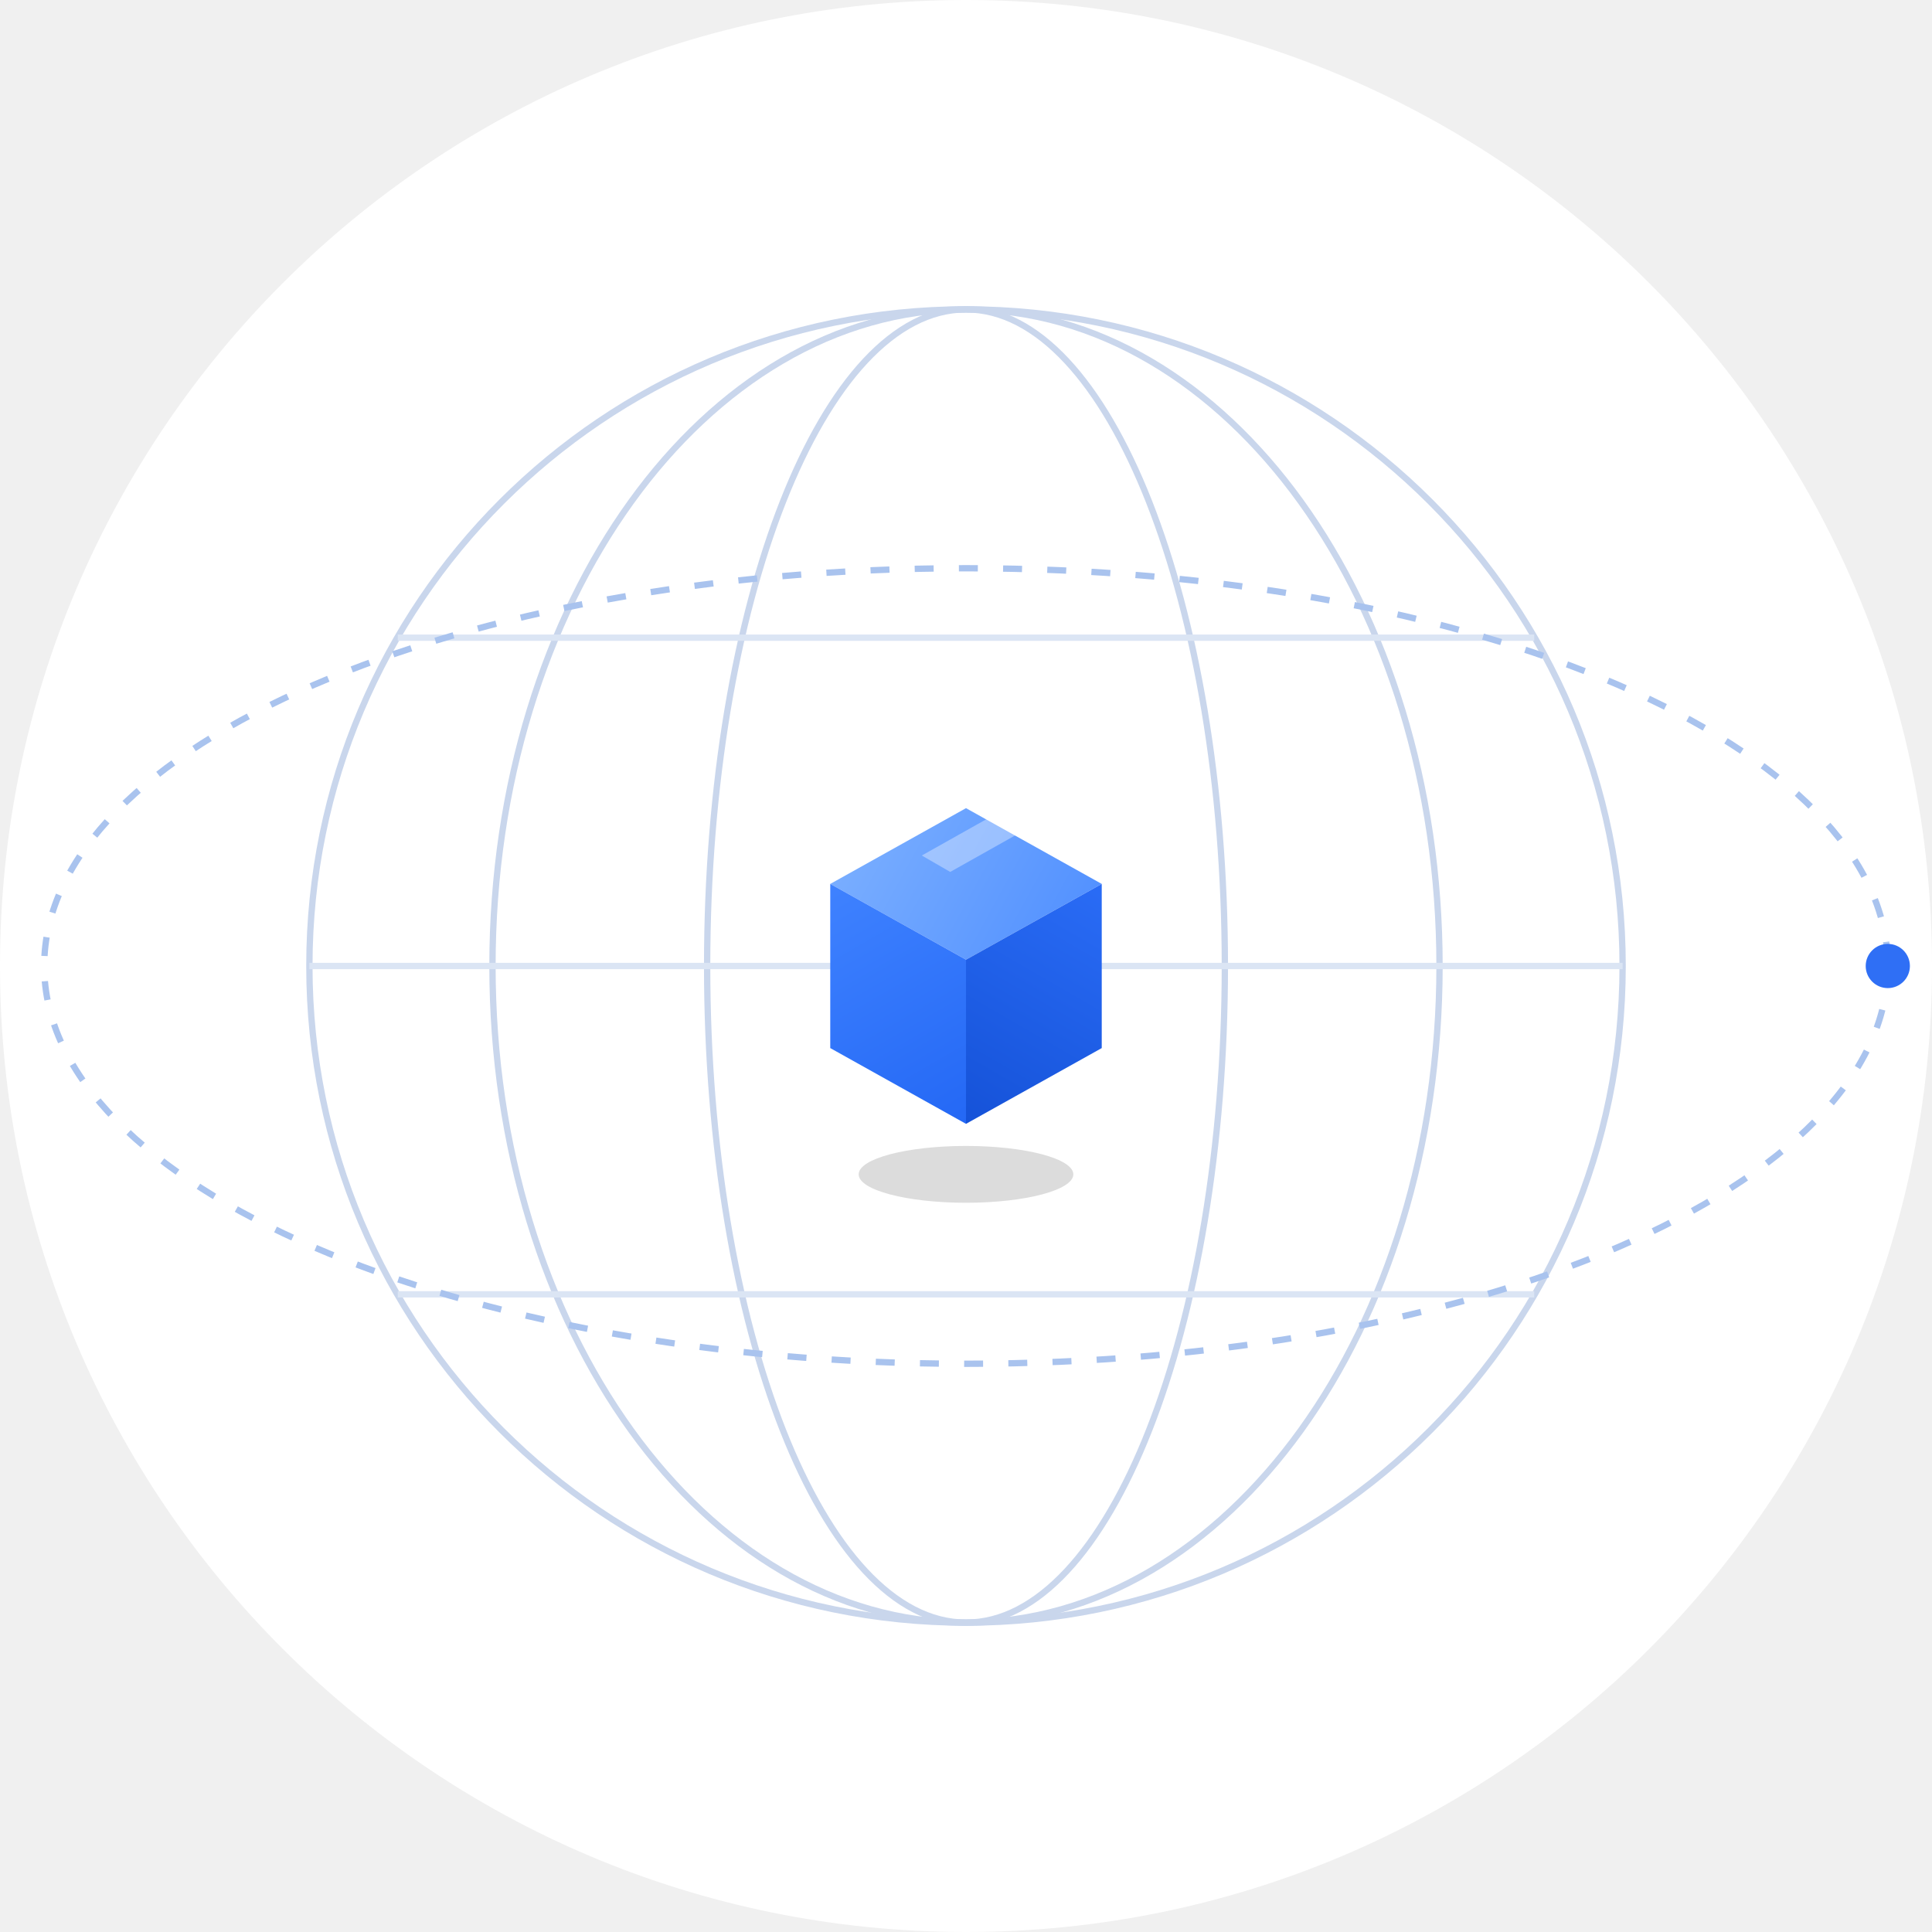
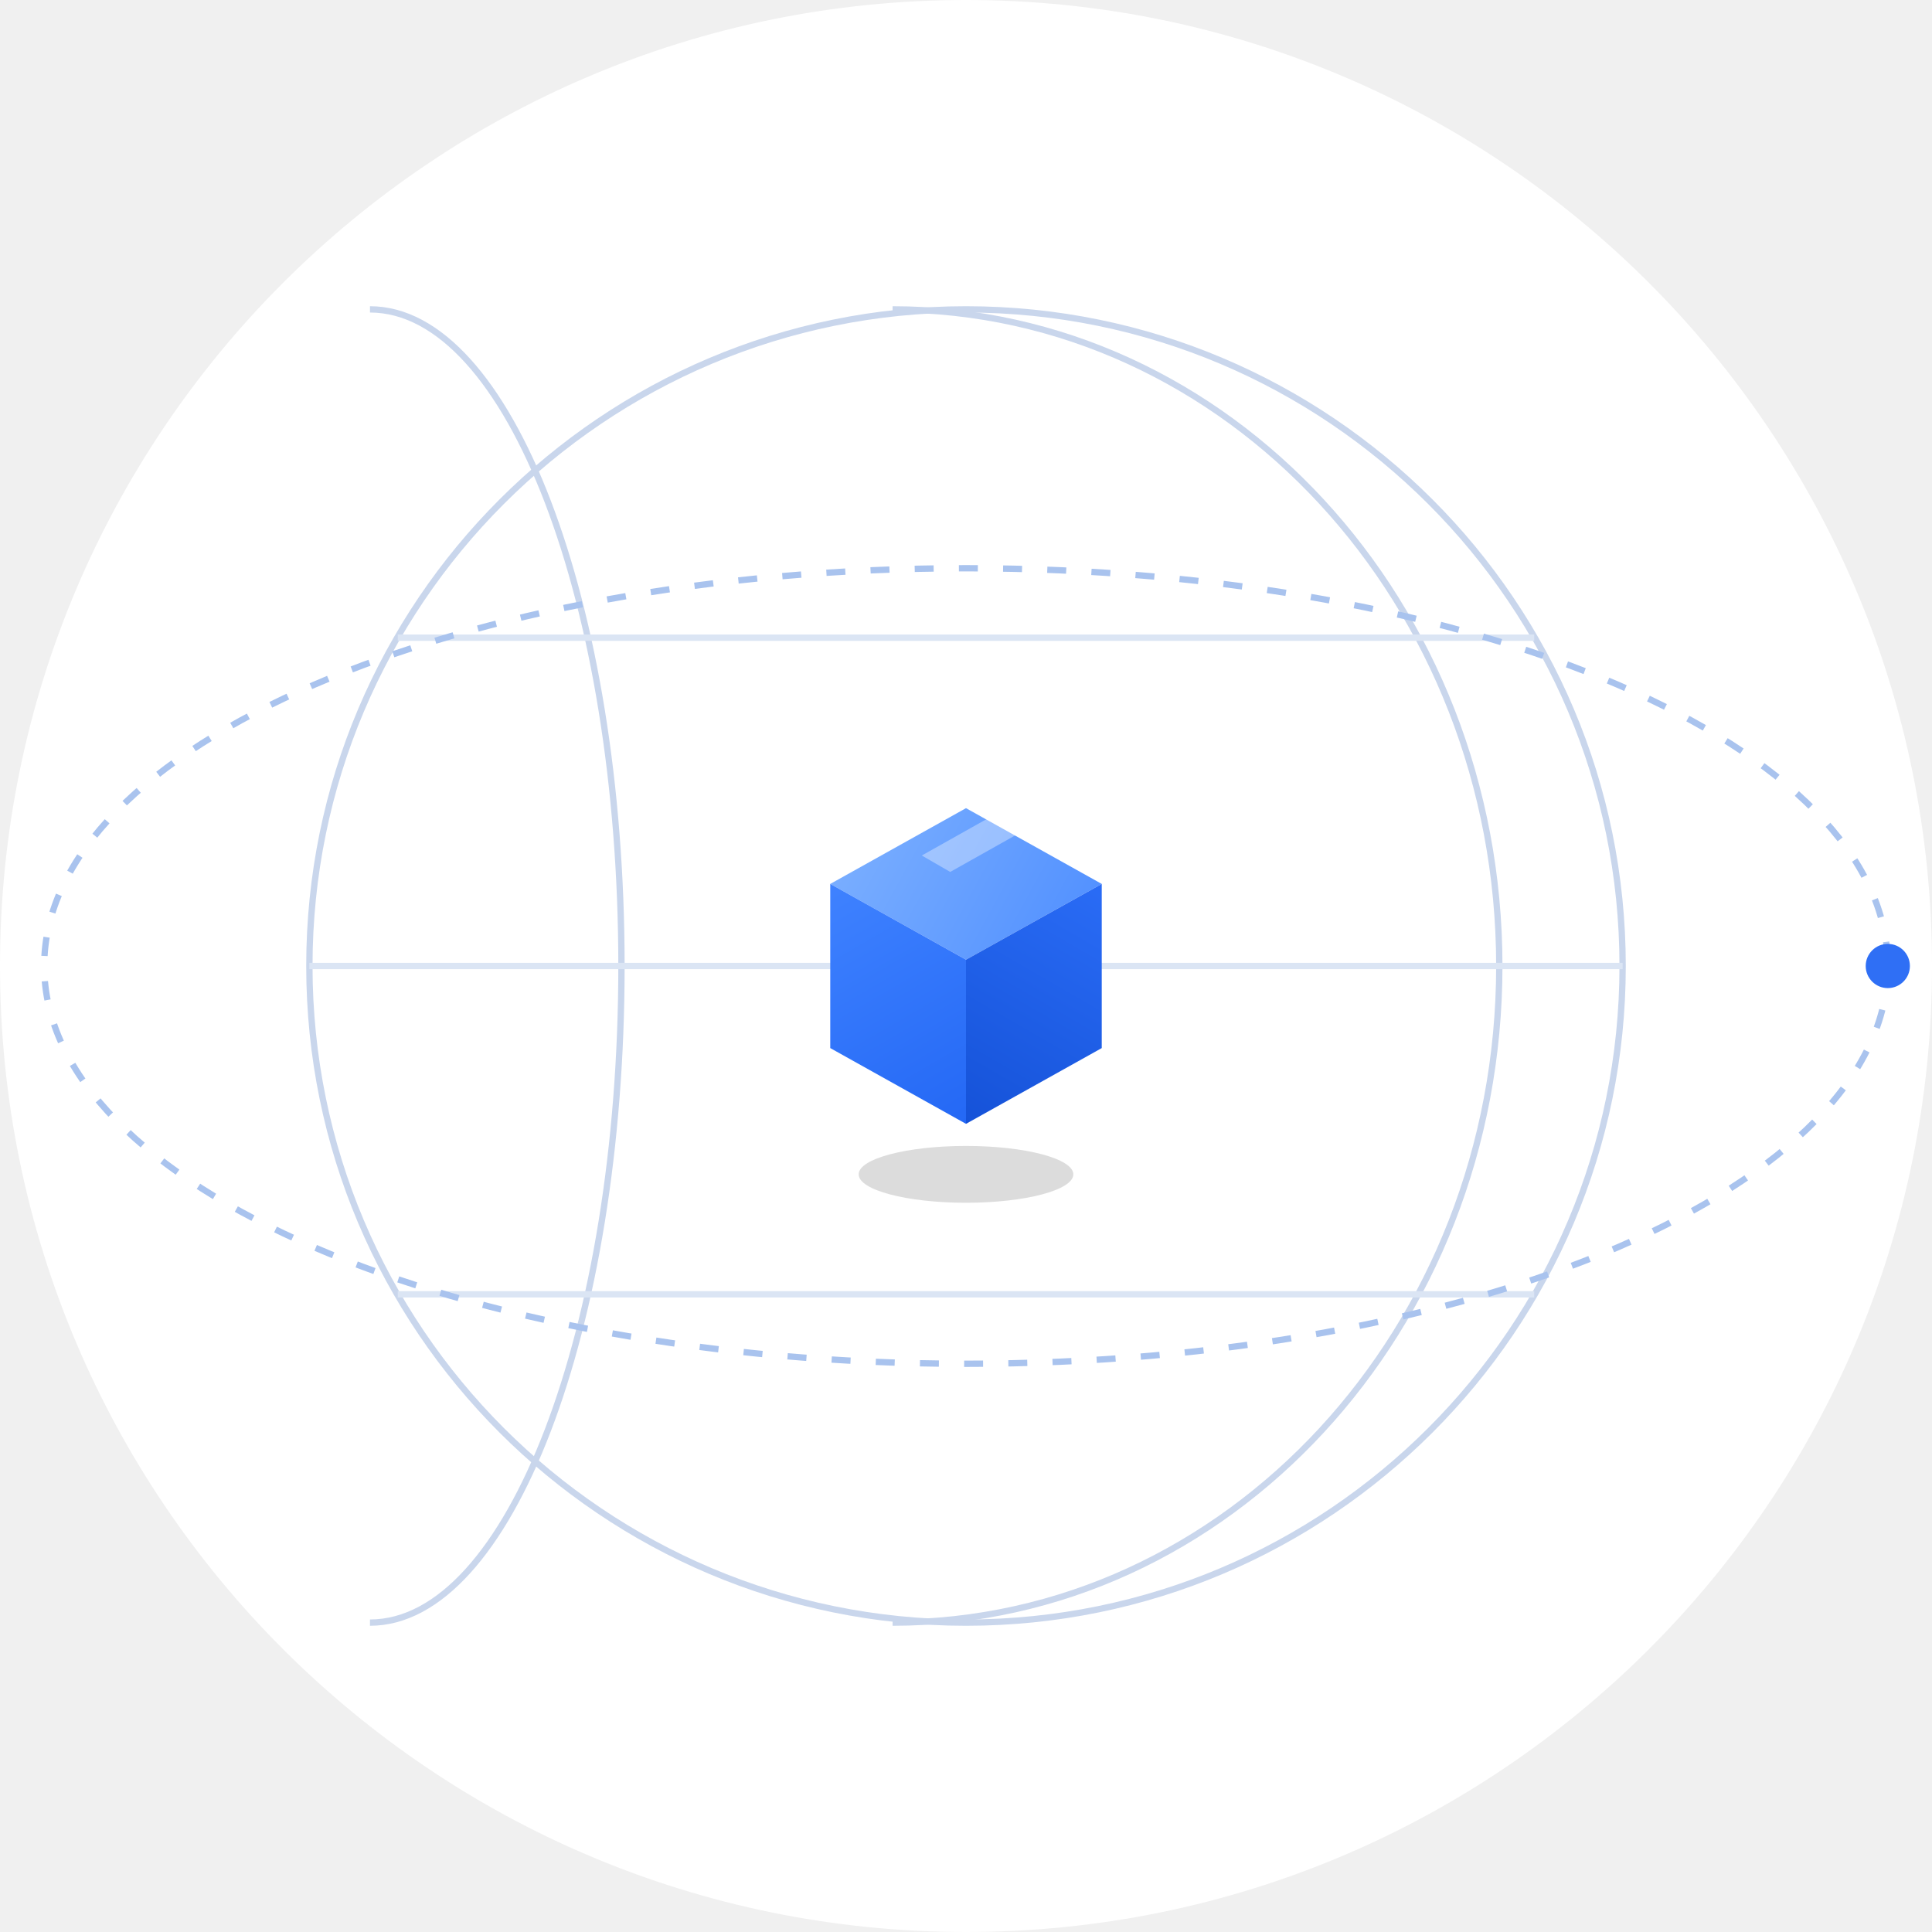
<svg xmlns="http://www.w3.org/2000/svg" viewBox="0 0 306 306" fill="none">
  <style>
    .ln { stroke: #c9d6ec; stroke-width: 1; }
    .lat { stroke: #dbe5f4; stroke-width: 1; }
    .orbit { stroke: #a9c3ee; stroke-width: 1; stroke-dasharray: 3 4; }
    .dot { transform: translate(299px, 153px); }
    @media (prefers-reduced-motion: no-preference) {
-       .m1 { animation: m1 10s linear infinite; }
-       .m2 { animation: m2 10s linear infinite; }
+       .mer { animation: turn 12s linear infinite; }
+       .mer.d0 { animation-delay: -0.75s; }
+       .mer.d1 { animation-delay: -2.25s; }
+       .mer.d2 { animation-delay: -3.75s; }
+       .mer.d3 { animation-delay: -5.25s; }
+       .mer.d4 { animation-delay: -6.75s; }
+       .mer.d5 { animation-delay: -8.25s; }
+       .mer.d6 { animation-delay: -9.75s; }
+       .mer.d7 { animation-delay: -11.25s; }
      .cube { animation: bob 4s ease-in-out infinite; }
      .shadow { animation: shade 4s ease-in-out infinite; transform-origin: 153px 186px; }
      .dot { transform: none; offset-path: path('M299 153 A146 63 0 1 1 7 153 A146 63 0 1 1 299 153'); offset-rotate: 0deg; animation: orbit 12s linear infinite; }
    }
-     /* meridians sweep across the sphere (rx 75 → 0 → 104 …), starting at Figma's frame */
-     @keyframes m1 { 0% { rx: 75px; } 35% { rx: 0px; } 36% { rx: 104px; } 100% { rx: 75px; } }
-     @keyframes m2 { 0% { rx: 41px; } 20% { rx: 0px; } 21% { rx: 104px; } 100% { rx: 41px; } }
+     /* Continuous rotation, one direction only. Each meridian is the FRONT half of a longitude:
+        a right-half arc squashed by scaleX(sin λ). As λ goes −90° → +90° the arc travels from the
+        left edge, through the centre, to the right edge at constant speed (no slow-down at the edges); then it is round the back
+        (hidden) until it re-enters on the left edge — where it coincides with the outline, so no pop.
+        8 longitudes 45° apart (1.5s delays on a 12s turn) → 4 arcs on the front at any time. */
+     .mer { transform-box: view-box; transform-origin: 153px 153px; vector-effect: non-scaling-stroke; }
+     @keyframes turn {
+       0%     { transform: scaleX(-1); opacity: 1; animation-timing-function: linear; }
+       50%    { transform: scaleX(1);  opacity: 1; }
+       50.01% { transform: scaleX(1);  opacity: 0; }
+       99.99% { transform: scaleX(-1); opacity: 0; }
+       100%   { transform: scaleX(-1); opacity: 1; }
+     }
    @keyframes bob { 50% { transform: translateY(-5px); } }
    @keyframes shade { 50% { transform: scale(0.82); opacity: 0.6; } }
    @keyframes orbit { from { offset-distance: 0%; } to { offset-distance: 100%; } }
  </style>
  <defs>
    <linearGradient id="top" x1="131" y1="128" x2="175" y2="152" gradientUnits="userSpaceOnUse">
      <stop stop-color="#7fb2ff" />
      <stop offset="1" stop-color="#4d8dff" />
    </linearGradient>
    <linearGradient id="left" x1="131" y1="140" x2="153" y2="178" gradientUnits="userSpaceOnUse">
      <stop stop-color="#3f82ff" />
      <stop offset="1" stop-color="#2468f5" />
    </linearGradient>
    <linearGradient id="right" x1="175" y1="140" x2="153" y2="178" gradientUnits="userSpaceOnUse">
      <stop stop-color="#2a6cf6" />
      <stop offset="1" stop-color="#1552d8" />
    </linearGradient>
  </defs>
  <circle cx="153" cy="153" r="153" fill="#fff" />
  <circle class="ln" cx="153" cy="153" r="104" />
-   <ellipse class="ln m1" cx="153" cy="153" rx="75" ry="104" />
-   <ellipse class="ln m2" cx="153" cy="153" rx="41" ry="104" />
+   <path class="ln mer d0" d="M153 49 A104 104 0 0 1 153 257" style="transform: scaleX(-0.924)" />
+   <path class="ln mer d1" d="M153 49 A104 104 0 0 1 153 257" style="transform: scaleX(-0.383)" />
+   <path class="ln mer d2" d="M153 49 A104 104 0 0 1 153 257" style="transform: scaleX(0.383)" />
+   <path class="ln mer d3" d="M153 49 A104 104 0 0 1 153 257" style="transform: scaleX(0.924)" />
+   <path class="ln mer d4" d="M153 49 A104 104 0 0 1 153 257" style="opacity: 0" />
+   <path class="ln mer d5" d="M153 49 A104 104 0 0 1 153 257" style="opacity: 0" />
+   <path class="ln mer d6" d="M153 49 A104 104 0 0 1 153 257" style="opacity: 0" />
+   <path class="ln mer d7" d="M153 49 A104 104 0 0 1 153 257" style="opacity: 0" />
  <line class="lat" x1="63" y1="101" x2="243" y2="101" />
  <line class="lat" x1="63" y1="205" x2="243" y2="205" />
  <line class="lat" x1="49" y1="153" x2="257" y2="153" />
  <ellipse class="orbit" cx="153" cy="153" rx="146" ry="63" />
  <circle class="dot" cx="0" cy="0" r="3.5" fill="#2f6ff5" />
  <ellipse class="shadow" cx="153" cy="186" rx="17" ry="4.5" fill="#dcdcdc" />
  <g class="cube">
    <path d="M153 128 L174.5 140 L153 152 L131.5 140 Z" fill="url(#top)" />
    <path d="M131.5 140 L153 152 L153 178 L131.5 166 Z" fill="url(#left)" />
    <path d="M174.5 140 L153 152 L153 178 L174.5 166 Z" fill="url(#right)" />
    <path d="M146 135.5 L156.5 129.6 L161 132.2 L150.5 138.1 Z" fill="#fff" opacity="0.35" />
  </g>
</svg>
